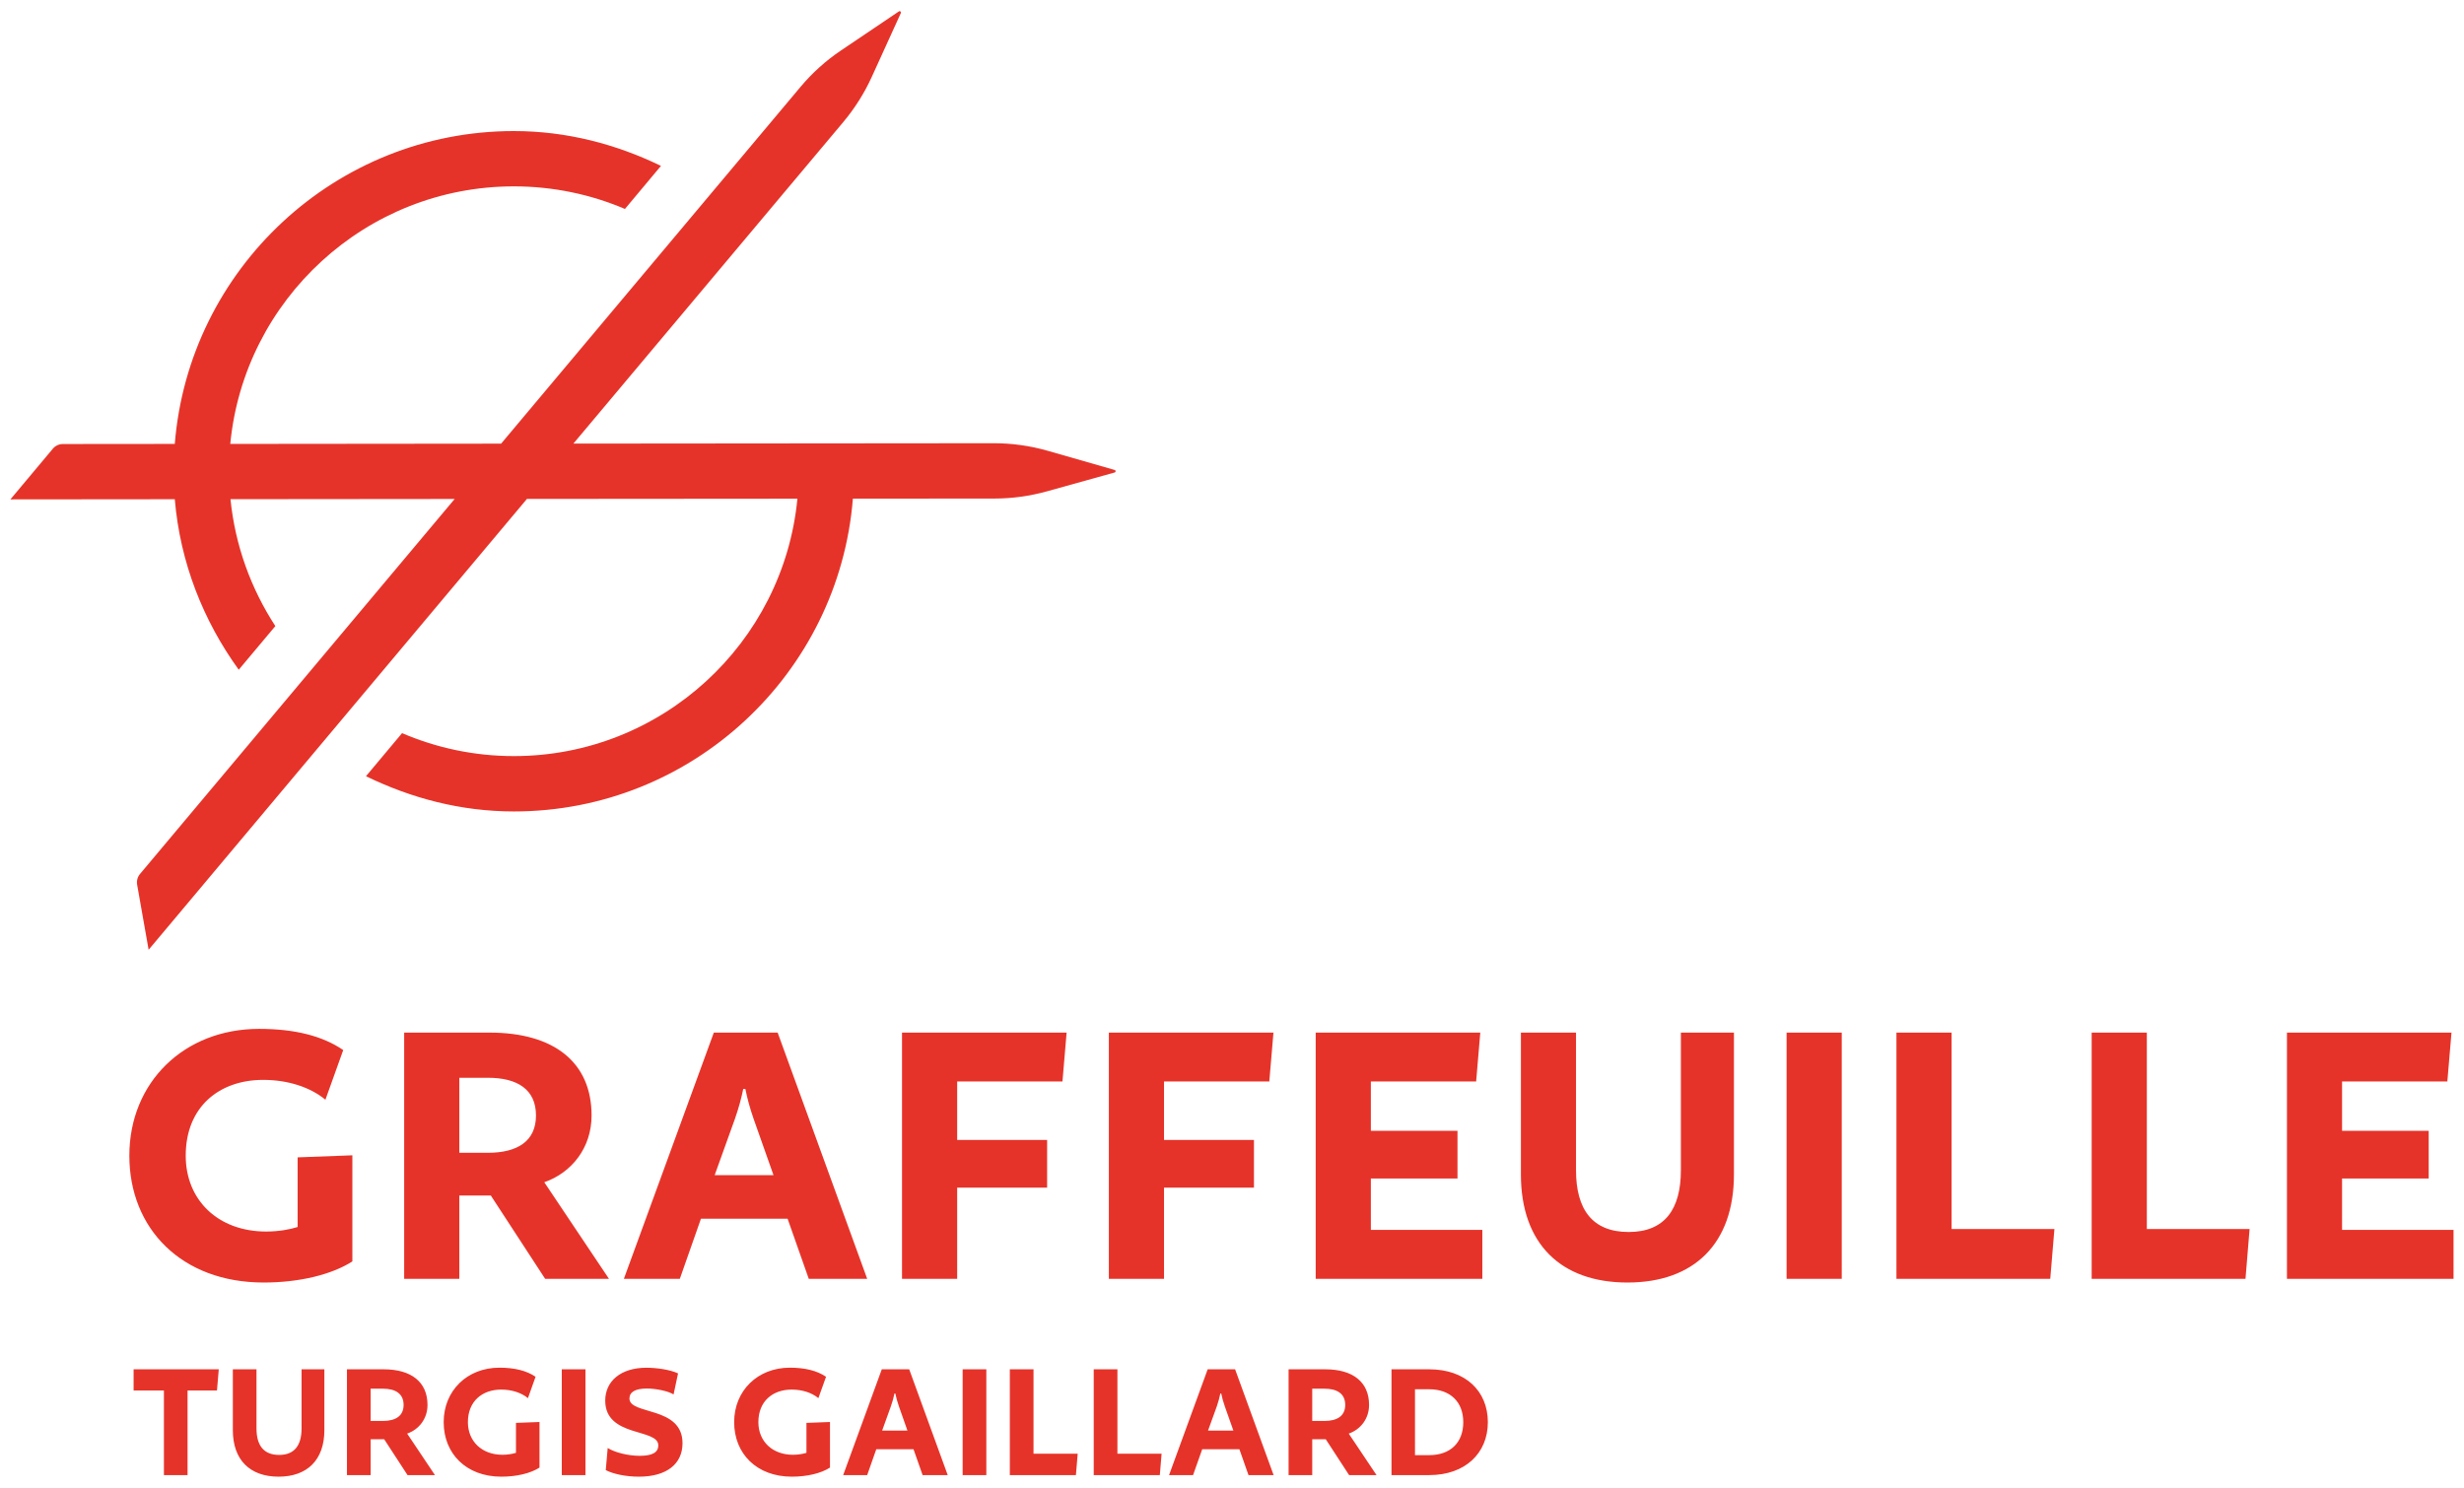
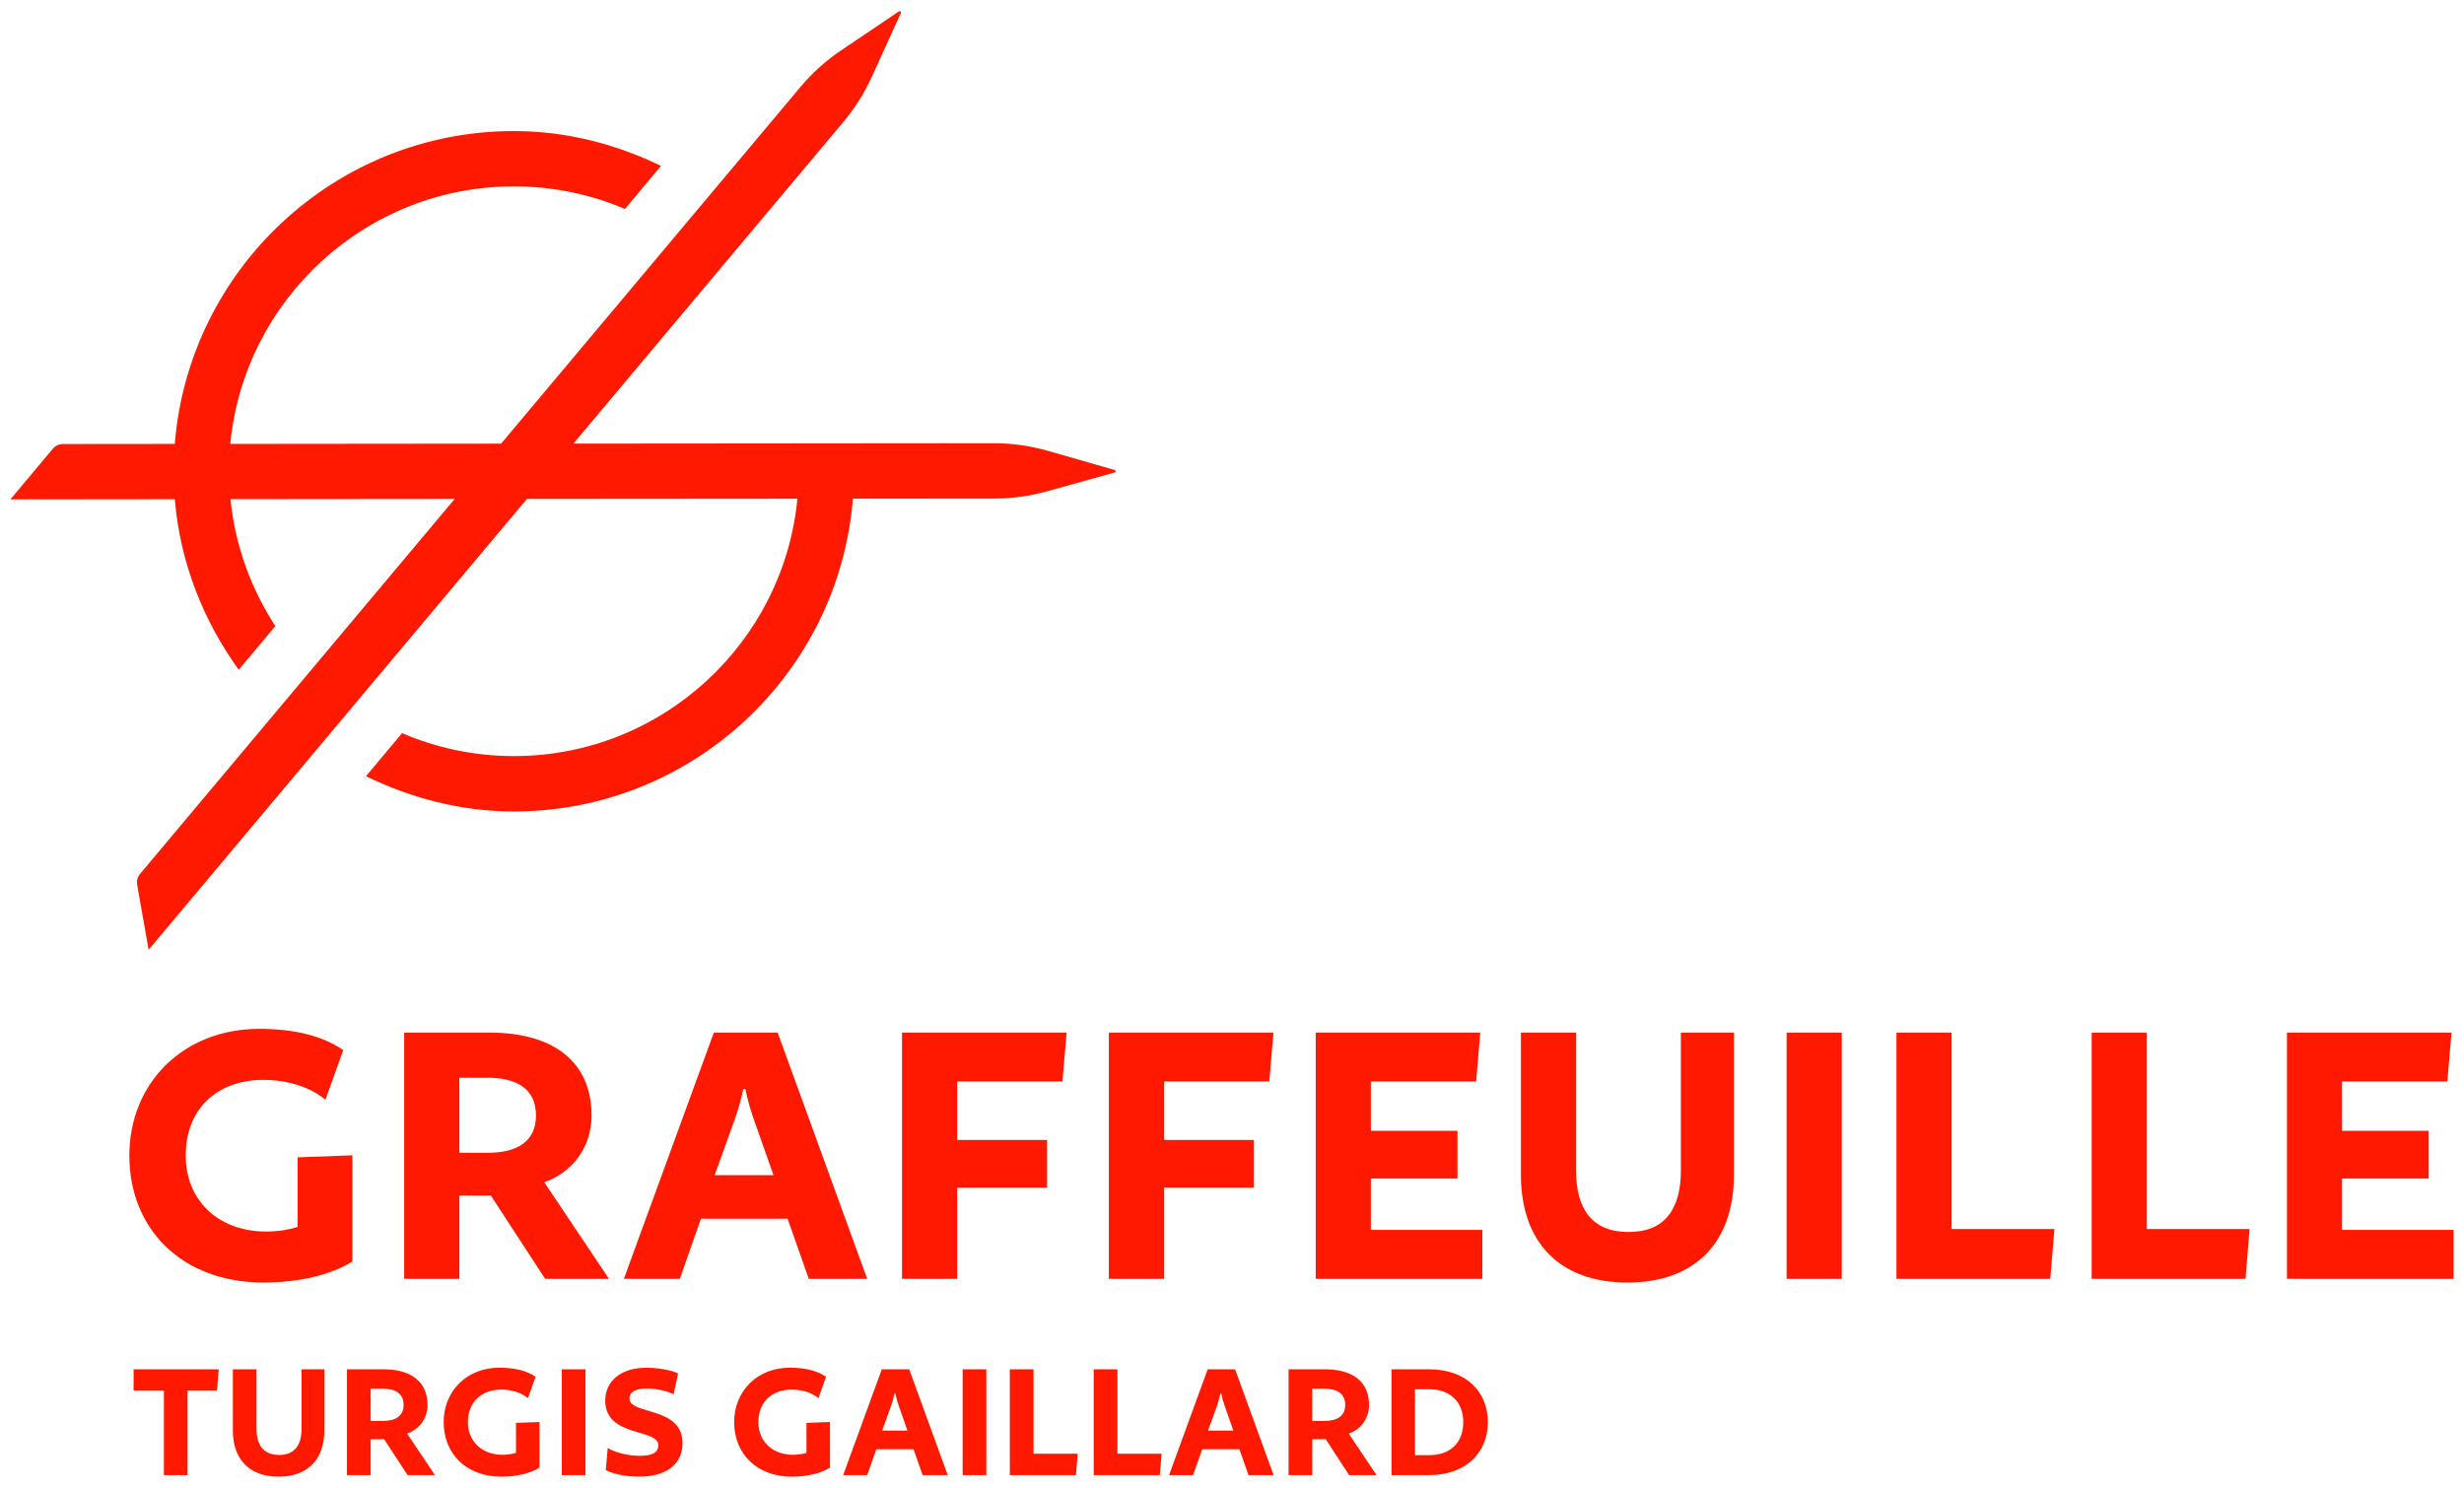
<svg xmlns="http://www.w3.org/2000/svg" viewBox="3.55 22.56 46.9 28.31" role="img" aria-label="GRAFFEUILLE Turgis Gaillard">
-   <path d="M24.767 31.507 L23.493 31.142 C23.157 31.046 22.810 30.997 22.461 30.998 L14.464 31.005 L19.605 24.879 C19.821 24.620 20.002 24.334 20.142 24.027 L20.697 22.808 C20.707 22.785 20.681 22.763 20.660 22.777 L19.561 23.518 C19.272 23.712 19.011 23.947 18.787 24.214 L13.088 31.006 L7.933 31.011 C8.196 28.264 10.517 26.108 13.331 26.108 C14.080 26.108 14.795 26.261 15.445 26.538 L16.131 25.718 C15.281 25.306 14.338 25.055 13.331 25.055 C9.935 25.055 7.143 27.683 6.877 31.011 L4.747 31.013 C4.673 31.013 4.603 31.046 4.556 31.102 L3.748 32.067 L6.877 32.064 C6.978 33.271 7.421 34.380 8.094 35.310 L8.791 34.479 C8.329 33.770 8.026 32.948 7.937 32.063 L12.204 32.059 L6.215 39.198 C6.167 39.255 6.148 39.329 6.160 39.401 L6.379 40.641 L13.580 32.058 L18.728 32.054 C18.464 34.800 16.145 36.954 13.331 36.954 C12.575 36.954 11.857 36.797 11.203 36.517 L10.516 37.337 C11.371 37.753 12.318 38.008 13.331 38.008 C16.727 38.008 19.518 35.380 19.784 32.053 L22.479 32.051 C22.816 32.051 23.152 32.004 23.477 31.914 L24.766 31.555 C24.791 31.548 24.791 31.514 24.767 31.507" fill="#E63329" />
-   <path d="M9.744 43.496 C9.460 43.260 9.034 43.118 8.561 43.118 C7.724 43.118 7.085 43.630 7.085 44.561 C7.085 45.406 7.700 46.005 8.616 46.005 C8.853 46.005 9.066 45.966 9.215 45.919 L9.215 44.593 L10.257 44.554 L10.257 46.574 C9.863 46.826 9.247 46.976 8.568 46.976 C7.006 46.976 6.012 45.950 6.012 44.561 C6.012 43.165 7.053 42.147 8.481 42.147 C9.160 42.147 9.689 42.281 10.083 42.550 Z M13.910 45.067 L15.141 46.905 L13.926 46.905 L12.892 45.319 L12.293 45.319 L12.293 46.905 L11.243 46.905 L11.243 42.218 L12.869 42.218 C14.099 42.218 14.810 42.786 14.810 43.796 C14.810 44.412 14.431 44.885 13.910 45.067 M12.837 43.078 L12.293 43.078 L12.293 44.506 L12.837 44.506 C13.397 44.506 13.752 44.286 13.752 43.796 C13.752 43.299 13.397 43.078 12.837 43.078 M18.944 46.905 L18.541 45.761 L16.892 45.761 L16.490 46.905 L15.425 46.905 L17.137 42.218 L18.352 42.218 L20.056 46.905 Z M17.894 43.859 C17.823 43.654 17.776 43.481 17.737 43.291 L17.697 43.291 C17.658 43.481 17.610 43.654 17.539 43.859 L17.153 44.932 L18.273 44.932 Z M23.773 43.149 L21.769 43.149 L21.769 44.262 L23.481 44.262 L23.481 45.169 L21.769 45.169 L21.769 46.905 L20.719 46.905 L20.719 42.218 L23.852 42.218 Z M27.710 43.149 L25.706 43.149 L25.706 44.262 L27.418 44.262 L27.418 45.169 L25.706 45.169 L25.706 46.905 L24.656 46.905 L24.656 42.218 L27.789 42.218 Z M31.647 43.149 L29.643 43.149 L29.643 44.088 L31.292 44.088 L31.292 44.996 L29.643 44.996 L29.643 45.974 L31.765 45.974 L31.765 46.905 L28.593 46.905 L28.593 42.218 L31.726 42.218 Z M36.554 44.917 C36.554 46.234 35.797 46.976 34.527 46.976 C33.256 46.976 32.499 46.234 32.499 44.917 L32.499 42.218 L33.548 42.218 L33.548 44.838 C33.548 45.580 33.856 46.014 34.550 46.014 C35.237 46.014 35.544 45.580 35.544 44.838 L35.544 42.218 L36.554 42.218 Z M38.606 46.905 L37.556 46.905 L37.556 42.218 L38.606 42.218Z M39.647 42.218 L40.697 42.218 L40.697 45.958 L42.654 45.958 L42.575 46.905 L39.647 46.905 Z M43.363 42.218 L44.413 42.218 L44.413 45.958 L46.369 45.958 L46.291 46.905 L43.363 46.905 Z M50.133 43.149 L48.129 43.149 L48.129 44.088 L49.778 44.088 L49.778 44.996 L48.129 44.996 L48.129 45.974 L50.251 45.974 L50.251 46.905 L47.080 46.905 L47.080 42.218 L50.212 42.218 Z" fill="#E63329" />
-   <path d="M6.670 50.642 L6.670 49.031 L6.093 49.031 L6.093 48.628 L7.714 48.628 L7.680 49.031 L7.120 49.031 L7.120 50.642 Z M9.724 49.787 C9.724 50.353 9.398 50.672 8.853 50.672 C8.307 50.672 7.982 50.353 7.982 49.787 L7.982 48.628 L8.432 48.628 L8.432 49.753 C8.432 50.072 8.565 50.258 8.863 50.258 C9.158 50.258 9.290 50.072 9.290 49.753 L9.290 48.628 L9.724 48.628 Z M11.300 49.852 L11.829 50.642 L11.307 50.642 L10.863 49.960 L10.605 49.960 L10.605 50.642 L10.154 50.642 L10.154 48.628 L10.853 48.628 C11.382 48.628 11.687 48.872 11.687 49.306 C11.687 49.570 11.524 49.774 11.300 49.852 M10.839 48.997 L10.605 48.997 L10.605 49.611 L10.839 49.611 C11.080 49.611 11.232 49.516 11.232 49.306 C11.232 49.093 11.080 48.997 10.839 48.997 M13.599 49.177 C13.476 49.075 13.293 49.014 13.090 49.014 C12.731 49.014 12.456 49.234 12.456 49.634 C12.456 49.997 12.720 50.255 13.114 50.255 C13.215 50.255 13.307 50.238 13.371 50.218 L13.371 49.648 L13.819 49.631 L13.819 50.499 C13.649 50.608 13.385 50.672 13.093 50.672 C12.422 50.672 11.995 50.232 11.995 49.634 C11.995 49.034 12.442 48.597 13.056 48.597 C13.348 48.597 13.575 48.655 13.744 48.770 Z M14.694 50.642 L14.243 50.642 L14.243 48.628 L14.694 48.628Z M16.371 49.106 C16.260 49.038 16.026 48.994 15.863 48.994 C15.646 48.994 15.531 49.058 15.531 49.184 C15.531 49.502 16.541 49.323 16.541 50.035 C16.541 50.425 16.246 50.672 15.710 50.672 C15.463 50.672 15.222 50.621 15.080 50.547 L15.117 50.126 C15.246 50.208 15.500 50.275 15.724 50.275 C15.968 50.275 16.080 50.211 16.080 50.075 C16.080 49.747 15.070 49.930 15.070 49.224 C15.070 48.852 15.368 48.598 15.853 48.598 C16.049 48.598 16.307 48.635 16.456 48.706 Z M19.127 49.177 C19.005 49.075 18.822 49.014 18.619 49.014 C18.259 49.014 17.985 49.234 17.985 49.634 C17.985 49.997 18.249 50.255 18.643 50.255 C18.744 50.255 18.836 50.238 18.900 50.218 L18.900 49.648 L19.348 49.631 L19.348 50.499 C19.178 50.608 18.914 50.672 18.622 50.672 C17.951 50.672 17.524 50.232 17.524 49.634 C17.524 49.034 17.971 48.597 18.585 48.597 C18.876 48.597 19.104 48.655 19.273 48.770 Z M21.111 50.642 L20.938 50.150 L20.229 50.150 L20.056 50.642 L19.599 50.642 L20.334 48.628 L20.856 48.628 L21.589 50.642 Z M20.660 49.333 C20.629 49.245 20.609 49.171 20.592 49.089 L20.575 49.089 C20.558 49.171 20.538 49.245 20.507 49.333 L20.341 49.794 L20.822 49.794 Z M22.324 50.642 L21.873 50.642 L21.873 48.628 L22.324 48.628Z M22.771 48.628 L23.222 48.628 L23.222 50.235 L24.063 50.235 L24.029 50.642 L22.771 50.642 Z M24.368 48.628 L24.819 48.628 L24.819 50.235 L25.660 50.235 L25.626 50.642 L24.368 50.642 Z M27.314 50.642 L27.141 50.150 L26.433 50.150 L26.259 50.642 L25.802 50.642 L26.537 48.628 L27.059 48.628 L27.792 50.642 Z M26.863 49.333 C26.832 49.245 26.812 49.171 26.795 49.089 L26.778 49.089 C26.761 49.171 26.741 49.245 26.711 49.333 L26.544 49.794 L27.026 49.794 Z M29.222 49.852 L29.751 50.642 L29.229 50.642 L28.785 49.960 L28.527 49.960 L28.527 50.642 L28.077 50.642 L28.077 48.628 L28.775 48.628 C29.304 48.628 29.609 48.872 29.609 49.306 C29.609 49.570 29.446 49.774 29.222 49.852 M28.761 48.997 L28.527 48.997 L28.527 49.611 L28.761 49.611 C29.002 49.611 29.155 49.516 29.155 49.306 C29.155 49.093 29.002 48.997 28.761 48.997 M30.754 50.642 L30.036 50.642 L30.036 48.628 L30.754 48.628 C31.443 48.628 31.870 49.041 31.870 49.635 C31.870 50.225 31.439 50.642 30.754 50.642 M30.754 49.008 L30.483 49.008 L30.483 50.262 L30.754 50.262 C31.155 50.262 31.402 50.025 31.402 49.635 C31.402 49.245 31.151 49.008 30.754 49.008" fill="#E63329" />
+   <path d="M24.767 31.507 L23.493 31.142 C23.157 31.046 22.810 30.997 22.461 30.998 L14.464 31.005 L19.605 24.879 C19.821 24.620 20.002 24.334 20.142 24.027 L20.697 22.808 C20.707 22.785 20.681 22.763 20.660 22.777 L19.561 23.518 C19.272 23.712 19.011 23.947 18.787 24.214 L13.088 31.006 L7.933 31.011 C8.196 28.264 10.517 26.108 13.331 26.108 C14.080 26.108 14.795 26.261 15.445 26.538 L16.131 25.718 C15.281 25.306 14.338 25.055 13.331 25.055 C9.935 25.055 7.143 27.683 6.877 31.011 L4.747 31.013 C4.673 31.013 4.603 31.046 4.556 31.102 L3.748 32.067 L6.877 32.064 C6.978 33.271 7.421 34.380 8.094 35.310 L8.791 34.479 C8.329 33.770 8.026 32.948 7.937 32.063 L12.204 32.059 L6.215 39.198 C6.167 39.255 6.148 39.329 6.160 39.401 L6.379 40.641 L13.580 32.058 L18.728 32.054 C18.464 34.800 16.145 36.954 13.331 36.954 C12.575 36.954 11.857 36.797 11.203 36.517 L10.516 37.337 C11.371 37.753 12.318 38.008 13.331 38.008 C16.727 38.008 19.518 35.380 19.784 32.053 L22.479 32.051 C22.816 32.051 23.152 32.004 23.477 31.914 L24.766 31.555 C24.791 31.548 24.791 31.514 24.767 31.507" fill="#FF1900" />
+   <path d="M9.744 43.496 C9.460 43.260 9.034 43.118 8.561 43.118 C7.724 43.118 7.085 43.630 7.085 44.561 C7.085 45.406 7.700 46.005 8.616 46.005 C8.853 46.005 9.066 45.966 9.215 45.919 L9.215 44.593 L10.257 44.554 L10.257 46.574 C9.863 46.826 9.247 46.976 8.568 46.976 C7.006 46.976 6.012 45.950 6.012 44.561 C6.012 43.165 7.053 42.147 8.481 42.147 C9.160 42.147 9.689 42.281 10.083 42.550 Z M13.910 45.067 L15.141 46.905 L13.926 46.905 L12.892 45.319 L12.293 45.319 L12.293 46.905 L11.243 46.905 L11.243 42.218 L12.869 42.218 C14.099 42.218 14.810 42.786 14.810 43.796 C14.810 44.412 14.431 44.885 13.910 45.067 M12.837 43.078 L12.293 43.078 L12.293 44.506 L12.837 44.506 C13.397 44.506 13.752 44.286 13.752 43.796 C13.752 43.299 13.397 43.078 12.837 43.078 M18.944 46.905 L18.541 45.761 L16.892 45.761 L16.490 46.905 L15.425 46.905 L17.137 42.218 L18.352 42.218 L20.056 46.905 Z M17.894 43.859 C17.823 43.654 17.776 43.481 17.737 43.291 L17.697 43.291 C17.658 43.481 17.610 43.654 17.539 43.859 L17.153 44.932 L18.273 44.932 Z M23.773 43.149 L21.769 43.149 L21.769 44.262 L23.481 44.262 L23.481 45.169 L21.769 45.169 L21.769 46.905 L20.719 46.905 L20.719 42.218 L23.852 42.218 Z M27.710 43.149 L25.706 43.149 L25.706 44.262 L27.418 44.262 L27.418 45.169 L25.706 45.169 L25.706 46.905 L24.656 46.905 L24.656 42.218 L27.789 42.218 Z M31.647 43.149 L29.643 43.149 L29.643 44.088 L31.292 44.088 L31.292 44.996 L29.643 44.996 L29.643 45.974 L31.765 45.974 L31.765 46.905 L28.593 46.905 L28.593 42.218 L31.726 42.218 Z M36.554 44.917 C36.554 46.234 35.797 46.976 34.527 46.976 C33.256 46.976 32.499 46.234 32.499 44.917 L32.499 42.218 L33.548 42.218 L33.548 44.838 C33.548 45.580 33.856 46.014 34.550 46.014 C35.237 46.014 35.544 45.580 35.544 44.838 L35.544 42.218 L36.554 42.218 Z M38.606 46.905 L37.556 46.905 L37.556 42.218 L38.606 42.218Z M39.647 42.218 L40.697 42.218 L40.697 45.958 L42.654 45.958 L42.575 46.905 L39.647 46.905 Z M43.363 42.218 L44.413 42.218 L44.413 45.958 L46.369 45.958 L46.291 46.905 L43.363 46.905 Z M50.133 43.149 L48.129 43.149 L48.129 44.088 L49.778 44.088 L49.778 44.996 L48.129 44.996 L48.129 45.974 L50.251 45.974 L50.251 46.905 L47.080 46.905 L47.080 42.218 L50.212 42.218 Z" fill="#FF1900" />
+   <path d="M6.670 50.642 L6.670 49.031 L6.093 49.031 L6.093 48.628 L7.714 48.628 L7.680 49.031 L7.120 49.031 L7.120 50.642 Z M9.724 49.787 C9.724 50.353 9.398 50.672 8.853 50.672 C8.307 50.672 7.982 50.353 7.982 49.787 L7.982 48.628 L8.432 48.628 L8.432 49.753 C8.432 50.072 8.565 50.258 8.863 50.258 C9.158 50.258 9.290 50.072 9.290 49.753 L9.290 48.628 L9.724 48.628 Z M11.300 49.852 L11.829 50.642 L11.307 50.642 L10.863 49.960 L10.605 49.960 L10.605 50.642 L10.154 50.642 L10.154 48.628 L10.853 48.628 C11.382 48.628 11.687 48.872 11.687 49.306 C11.687 49.570 11.524 49.774 11.300 49.852 M10.839 48.997 L10.605 48.997 L10.605 49.611 L10.839 49.611 C11.080 49.611 11.232 49.516 11.232 49.306 C11.232 49.093 11.080 48.997 10.839 48.997 M13.599 49.177 C13.476 49.075 13.293 49.014 13.090 49.014 C12.731 49.014 12.456 49.234 12.456 49.634 C12.456 49.997 12.720 50.255 13.114 50.255 C13.215 50.255 13.307 50.238 13.371 50.218 L13.371 49.648 L13.819 49.631 L13.819 50.499 C13.649 50.608 13.385 50.672 13.093 50.672 C12.422 50.672 11.995 50.232 11.995 49.634 C11.995 49.034 12.442 48.597 13.056 48.597 C13.348 48.597 13.575 48.655 13.744 48.770 Z M14.694 50.642 L14.243 50.642 L14.243 48.628 L14.694 48.628Z M16.371 49.106 C16.260 49.038 16.026 48.994 15.863 48.994 C15.646 48.994 15.531 49.058 15.531 49.184 C15.531 49.502 16.541 49.323 16.541 50.035 C16.541 50.425 16.246 50.672 15.710 50.672 C15.463 50.672 15.222 50.621 15.080 50.547 L15.117 50.126 C15.246 50.208 15.500 50.275 15.724 50.275 C15.968 50.275 16.080 50.211 16.080 50.075 C16.080 49.747 15.070 49.930 15.070 49.224 C15.070 48.852 15.368 48.598 15.853 48.598 C16.049 48.598 16.307 48.635 16.456 48.706 Z M19.127 49.177 C19.005 49.075 18.822 49.014 18.619 49.014 C18.259 49.014 17.985 49.234 17.985 49.634 C17.985 49.997 18.249 50.255 18.643 50.255 C18.744 50.255 18.836 50.238 18.900 50.218 L18.900 49.648 L19.348 49.631 L19.348 50.499 C19.178 50.608 18.914 50.672 18.622 50.672 C17.951 50.672 17.524 50.232 17.524 49.634 C17.524 49.034 17.971 48.597 18.585 48.597 C18.876 48.597 19.104 48.655 19.273 48.770 Z M21.111 50.642 L20.938 50.150 L20.229 50.150 L20.056 50.642 L19.599 50.642 L20.334 48.628 L20.856 48.628 L21.589 50.642 Z M20.660 49.333 C20.629 49.245 20.609 49.171 20.592 49.089 L20.575 49.089 C20.558 49.171 20.538 49.245 20.507 49.333 L20.341 49.794 L20.822 49.794 Z M22.324 50.642 L21.873 50.642 L21.873 48.628 L22.324 48.628Z M22.771 48.628 L23.222 48.628 L23.222 50.235 L24.063 50.235 L24.029 50.642 L22.771 50.642 Z M24.368 48.628 L24.819 48.628 L24.819 50.235 L25.660 50.235 L25.626 50.642 L24.368 50.642 Z M27.314 50.642 L27.141 50.150 L26.433 50.150 L26.259 50.642 L25.802 50.642 L26.537 48.628 L27.059 48.628 L27.792 50.642 Z M26.863 49.333 C26.832 49.245 26.812 49.171 26.795 49.089 L26.778 49.089 C26.761 49.171 26.741 49.245 26.711 49.333 L26.544 49.794 L27.026 49.794 Z M29.222 49.852 L29.751 50.642 L29.229 50.642 L28.785 49.960 L28.527 49.960 L28.527 50.642 L28.077 50.642 L28.077 48.628 L28.775 48.628 C29.304 48.628 29.609 48.872 29.609 49.306 C29.609 49.570 29.446 49.774 29.222 49.852 M28.761 48.997 L28.527 48.997 L28.527 49.611 L28.761 49.611 C29.002 49.611 29.155 49.516 29.155 49.306 C29.155 49.093 29.002 48.997 28.761 48.997 M30.754 50.642 L30.036 50.642 L30.036 48.628 L30.754 48.628 C31.443 48.628 31.870 49.041 31.870 49.635 C31.870 50.225 31.439 50.642 30.754 50.642 M30.754 49.008 L30.483 49.008 L30.483 50.262 L30.754 50.262 C31.155 50.262 31.402 50.025 31.402 49.635 C31.402 49.245 31.151 49.008 30.754 49.008" fill="#FF1900" />
</svg>
